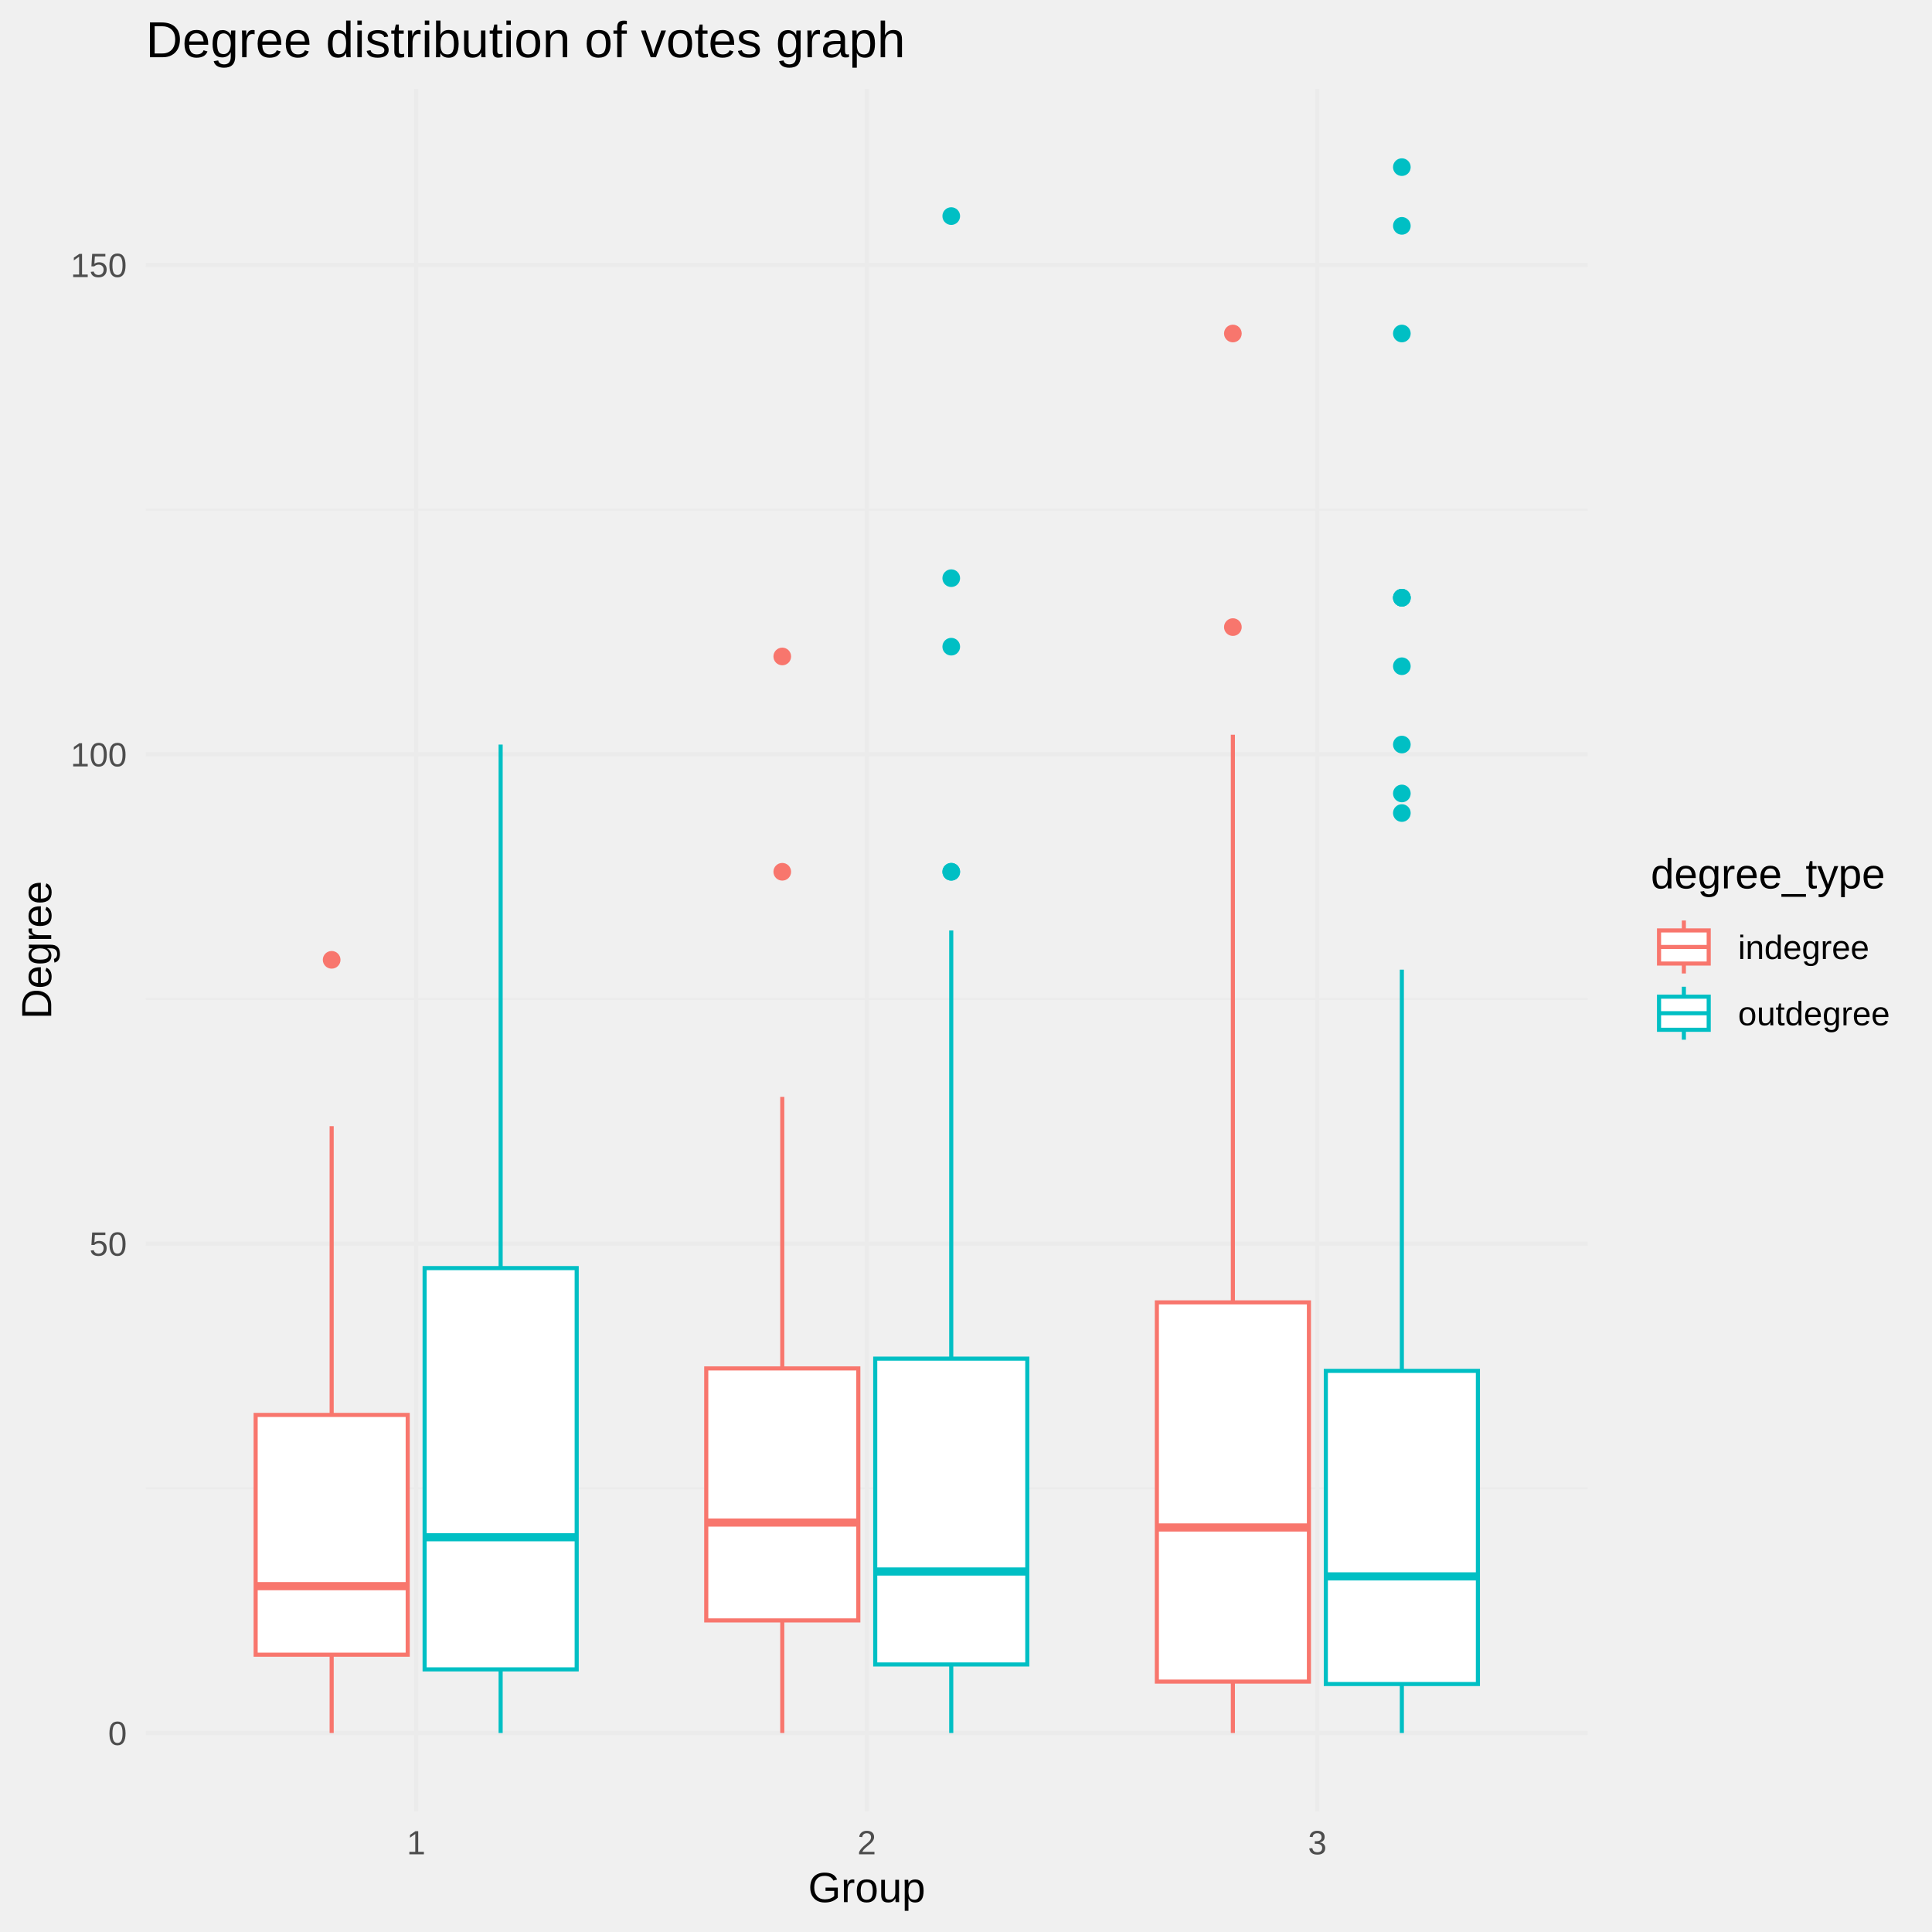
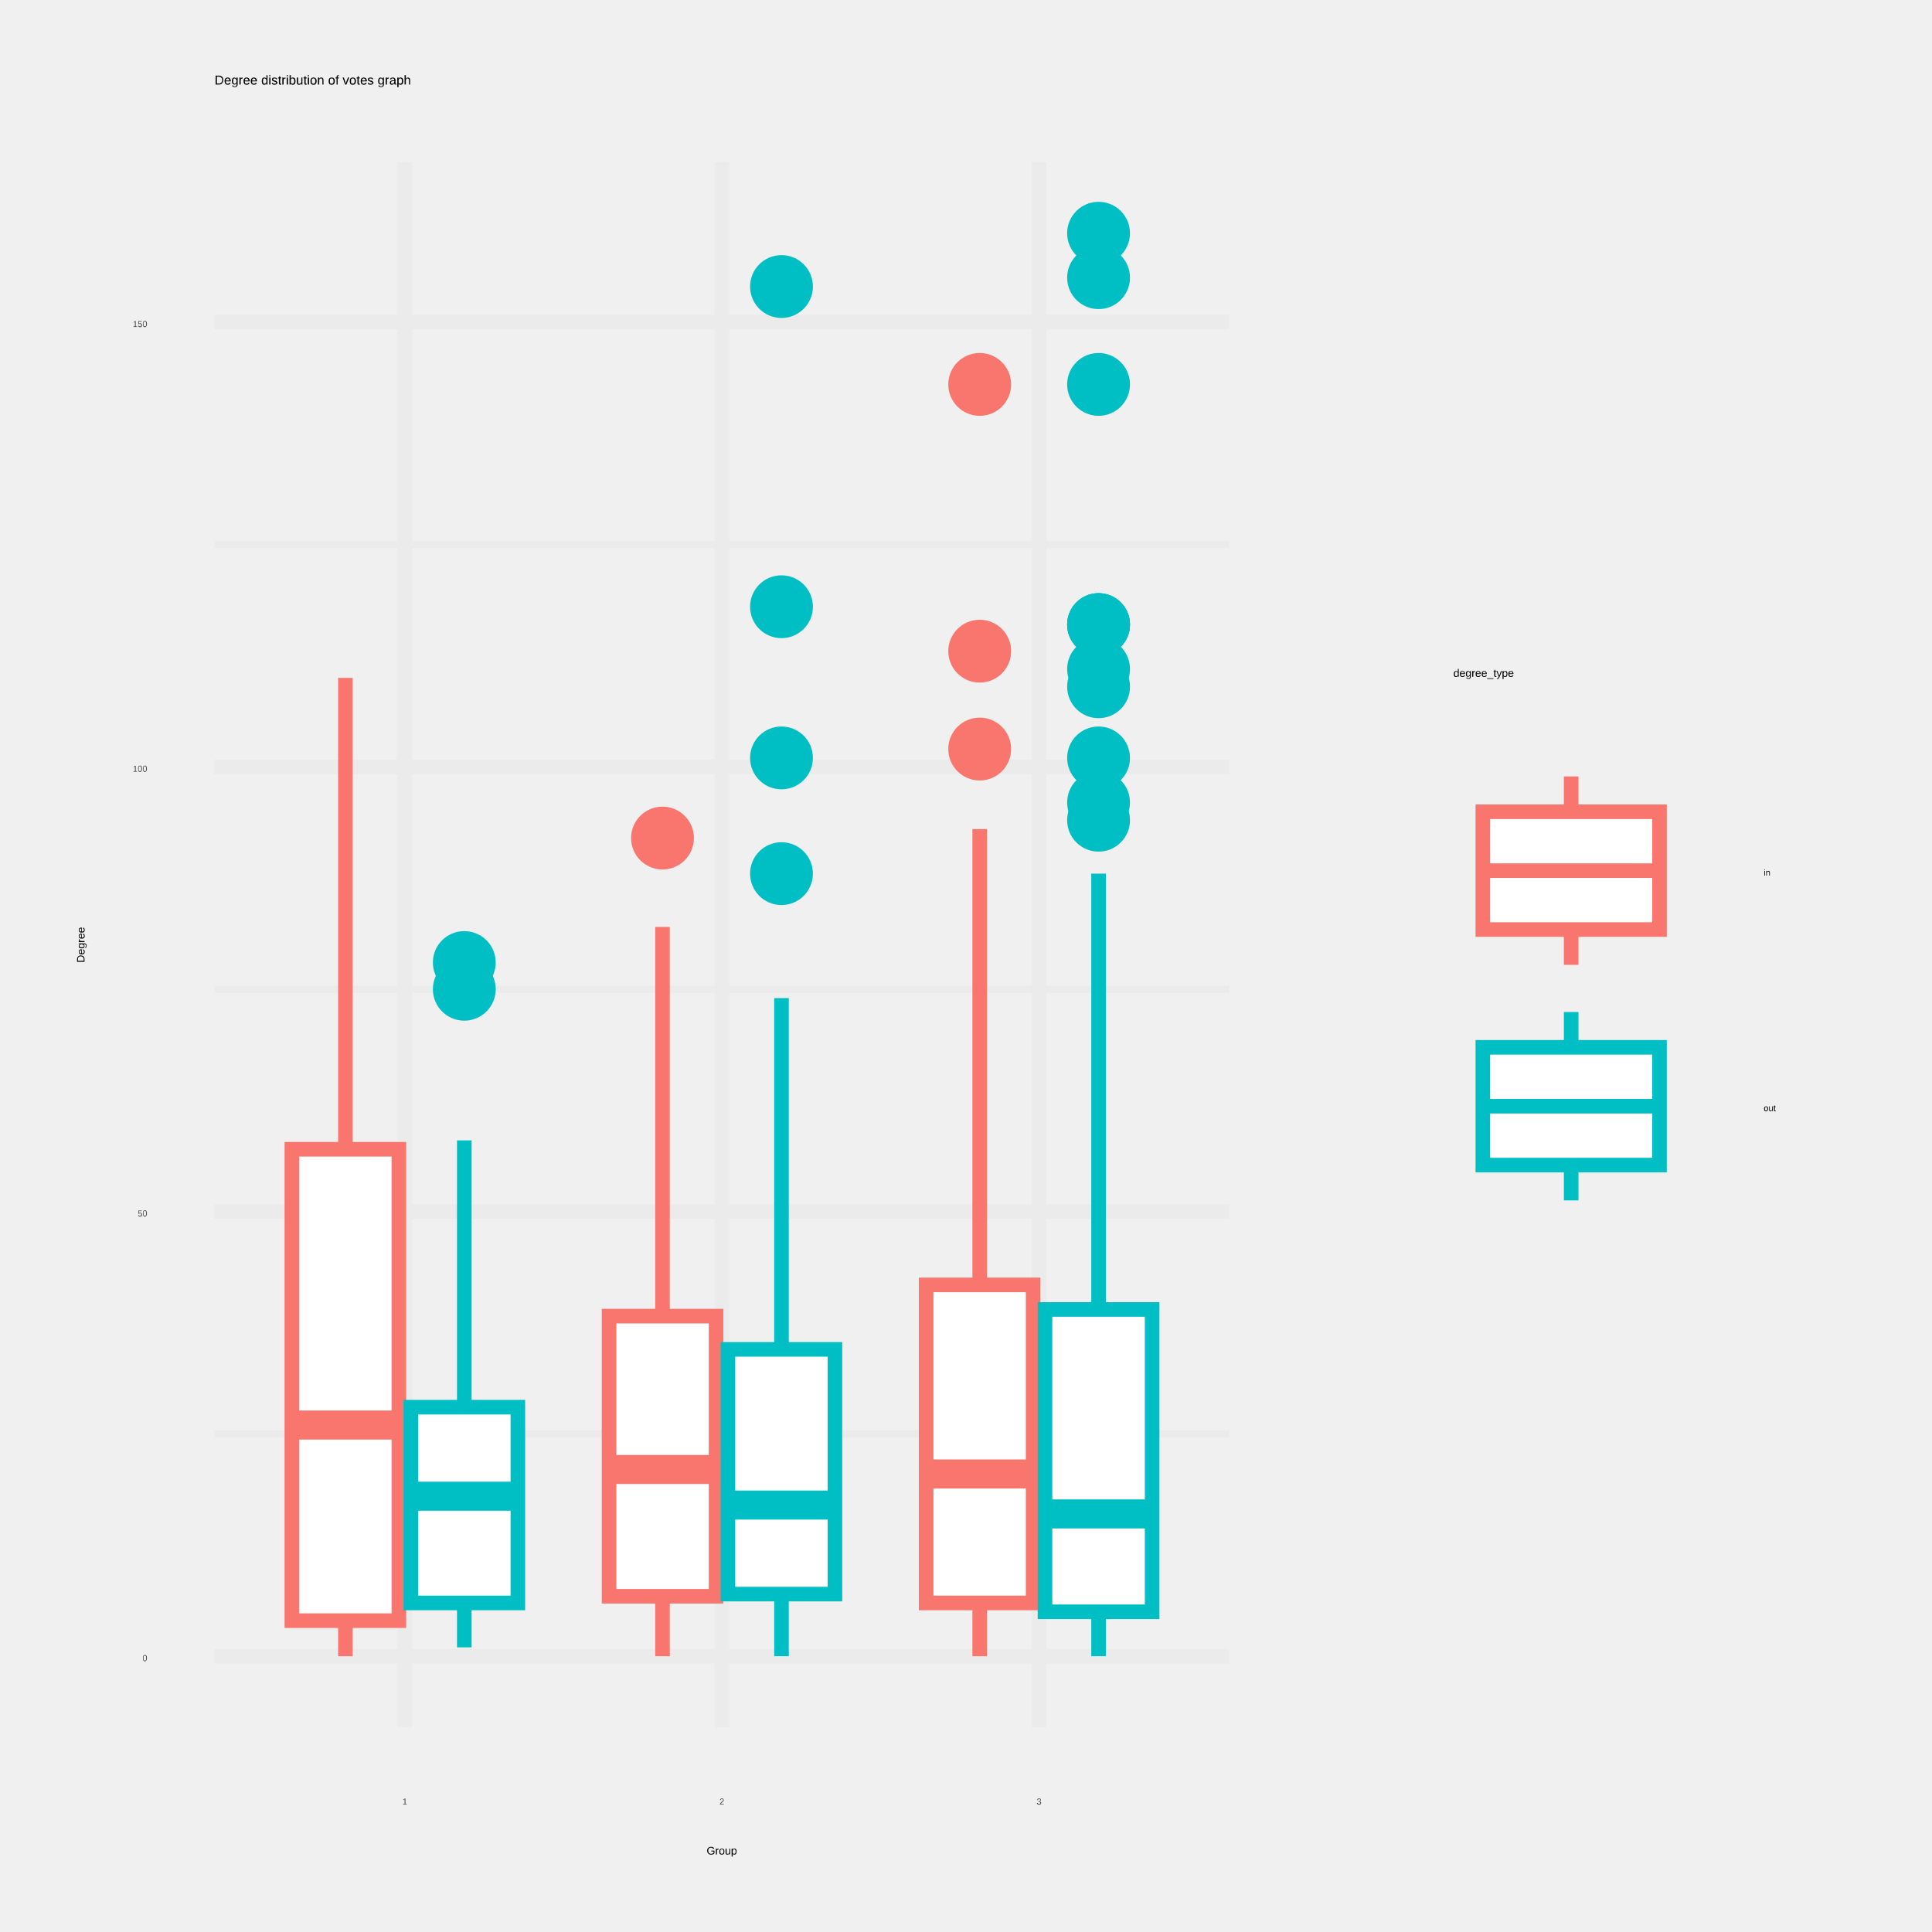
- <svg xmlns="http://www.w3.org/2000/svg" class="svglite" width="504.00pt" height="504.00pt" viewBox="0 0 504.00 504.00">
+ <svg xmlns="http://www.w3.org/2000/svg" class="svglite" width="141.73pt" height="141.73pt" viewBox="0 0 141.73 141.73">
  <defs>
    <style type="text/css">
    .svglite line, .svglite polyline, .svglite polygon, .svglite path, .svglite rect, .svglite circle {
      fill: none;
      stroke: #000000;
      stroke-linecap: round;
      stroke-linejoin: round;
      stroke-miterlimit: 10.00;
    }
    .svglite text {
      white-space: pre;
    }
  </style>
  </defs>
  <rect width="100%" height="100%" style="stroke: none; fill: none;" />
  <defs>
-     <clipPath id="cpMC4wMHw1MDQuMDB8MC4wMHw1MDQuMDA=">
-       <rect x="0.00" y="0.00" width="504.00" height="504.00" />
+     <clipPath id="cpMC4wMHwxNDEuNzN8MC4wMHwxNDEuNzM=">
+       <rect x="0.00" y="0.00" width="141.73" height="141.73" />
    </clipPath>
  </defs>
-   <g clip-path="url(#cpMC4wMHw1MDQuMDB8MC4wMHw1MDQuMDA=)">
+   <g clip-path="url(#cpMC4wMHwxNDEuNzN8MC4wMHwxNDEuNzM=)">
</g>
  <defs>
-     <clipPath id="cpMzguMDN8NDE0LjE5fDIzLjE4fDQ3Mi41MA==">
-       <rect x="38.03" y="23.18" width="376.16" height="449.33" />
+     <clipPath id="cpMTUuNzR8OTAuMTl8MTEuODl8MTI2Ljcy">
+       <rect x="15.74" y="11.89" width="74.44" height="114.84" />
    </clipPath>
  </defs>
-   <g clip-path="url(#cpMzguMDN8NDE0LjE5fDIzLjE4fDQ3Mi41MA==)">
-     <polyline points="38.03,388.26 414.19,388.26 " style="stroke-width: 0.53; stroke: #EBEBEB; stroke-linecap: butt;" />
-     <polyline points="38.03,260.61 414.19,260.61 " style="stroke-width: 0.53; stroke: #EBEBEB; stroke-linecap: butt;" />
-     <polyline points="38.03,132.96 414.19,132.96 " style="stroke-width: 0.53; stroke: #EBEBEB; stroke-linecap: butt;" />
-     <polyline points="38.03,452.08 414.19,452.08 " style="stroke-width: 1.07; stroke: #EBEBEB; stroke-linecap: butt;" />
-     <polyline points="38.03,324.43 414.19,324.43 " style="stroke-width: 1.07; stroke: #EBEBEB; stroke-linecap: butt;" />
-     <polyline points="38.03,196.78 414.19,196.78 " style="stroke-width: 1.07; stroke: #EBEBEB; stroke-linecap: butt;" />
-     <polyline points="38.03,69.13 414.19,69.13 " style="stroke-width: 1.07; stroke: #EBEBEB; stroke-linecap: butt;" />
-     <polyline points="108.56,472.50 108.56,23.18 " style="stroke-width: 1.07; stroke: #EBEBEB; stroke-linecap: butt;" />
-     <polyline points="226.11,472.50 226.11,23.18 " style="stroke-width: 1.07; stroke: #EBEBEB; stroke-linecap: butt;" />
-     <polyline points="343.66,472.50 343.66,23.18 " style="stroke-width: 1.07; stroke: #EBEBEB; stroke-linecap: butt;" />
-     <circle cx="86.52" cy="250.39" r="1.95" style="stroke-width: 0.71; stroke: #F8766D; fill: #F8766D;" />
-     <line x1="86.52" y1="369.11" x2="86.52" y2="293.79" style="stroke-width: 1.07; stroke: #F8766D; stroke-linecap: butt;" />
-     <line x1="86.52" y1="431.66" x2="86.52" y2="452.08" style="stroke-width: 1.07; stroke: #F8766D; stroke-linecap: butt;" />
-     <polygon points="66.69,369.11 66.69,431.66 106.36,431.66 106.36,369.11 66.69,369.11 " style="stroke-width: 1.07; stroke: #F8766D; stroke-linecap: butt; stroke-linejoin: miter; fill: #FFFFFF;" />
-     <line x1="66.69" y1="413.78" x2="106.36" y2="413.78" style="stroke-width: 2.13; stroke: #F8766D; stroke-linecap: butt; stroke-linejoin: miter;" />
-     <line x1="130.60" y1="330.81" x2="130.60" y2="194.23" style="stroke-width: 1.07; stroke: #00BFC4; stroke-linecap: butt;" />
-     <line x1="130.60" y1="435.49" x2="130.60" y2="452.08" style="stroke-width: 1.07; stroke: #00BFC4; stroke-linecap: butt;" />
-     <polygon points="110.77,330.81 110.77,435.49 150.44,435.49 150.44,330.81 110.77,330.81 " style="stroke-width: 1.07; stroke: #00BFC4; stroke-linecap: butt; stroke-linejoin: miter; fill: #FFFFFF;" />
-     <line x1="110.77" y1="401.02" x2="150.44" y2="401.02" style="stroke-width: 2.13; stroke: #00BFC4; stroke-linecap: butt; stroke-linejoin: miter;" />
-     <circle cx="204.07" cy="171.25" r="1.95" style="stroke-width: 0.71; stroke: #F8766D; fill: #F8766D;" />
-     <circle cx="204.07" cy="227.42" r="1.95" style="stroke-width: 0.71; stroke: #F8766D; fill: #F8766D;" />
-     <line x1="204.07" y1="356.98" x2="204.07" y2="286.14" style="stroke-width: 1.07; stroke: #F8766D; stroke-linecap: butt;" />
-     <line x1="204.07" y1="422.72" x2="204.07" y2="452.08" style="stroke-width: 1.07; stroke: #F8766D; stroke-linecap: butt;" />
-     <polygon points="184.24,356.98 184.24,422.72 223.91,422.72 223.91,356.98 184.24,356.98 " style="stroke-width: 1.07; stroke: #F8766D; stroke-linecap: butt; stroke-linejoin: miter; fill: #FFFFFF;" />
-     <line x1="184.24" y1="397.19" x2="223.91" y2="397.19" style="stroke-width: 2.13; stroke: #F8766D; stroke-linecap: butt; stroke-linejoin: miter;" />
-     <circle cx="248.15" cy="227.42" r="1.95" style="stroke-width: 0.71; stroke: #00BFC4; fill: #00BFC4;" />
-     <circle cx="248.15" cy="150.83" r="1.95" style="stroke-width: 0.71; stroke: #00BFC4; fill: #00BFC4;" />
-     <circle cx="248.15" cy="168.70" r="1.95" style="stroke-width: 0.71; stroke: #00BFC4; fill: #00BFC4;" />
-     <circle cx="248.15" cy="227.42" r="1.95" style="stroke-width: 0.71; stroke: #00BFC4; fill: #00BFC4;" />
-     <circle cx="248.15" cy="56.37" r="1.95" style="stroke-width: 0.71; stroke: #00BFC4; fill: #00BFC4;" />
-     <line x1="248.15" y1="354.43" x2="248.15" y2="242.73" style="stroke-width: 1.07; stroke: #00BFC4; stroke-linecap: butt;" />
-     <line x1="248.15" y1="434.21" x2="248.15" y2="452.08" style="stroke-width: 1.07; stroke: #00BFC4; stroke-linecap: butt;" />
-     <polygon points="228.32,354.43 228.32,434.21 267.99,434.21 267.99,354.43 228.32,354.43 " style="stroke-width: 1.07; stroke: #00BFC4; stroke-linecap: butt; stroke-linejoin: miter; fill: #FFFFFF;" />
-     <line x1="228.32" y1="409.96" x2="267.99" y2="409.96" style="stroke-width: 2.13; stroke: #00BFC4; stroke-linecap: butt; stroke-linejoin: miter;" />
-     <circle cx="321.62" cy="87.00" r="1.95" style="stroke-width: 0.71; stroke: #F8766D; fill: #F8766D;" />
-     <circle cx="321.62" cy="163.59" r="1.95" style="stroke-width: 0.71; stroke: #F8766D; fill: #F8766D;" />
-     <line x1="321.62" y1="339.75" x2="321.62" y2="191.67" style="stroke-width: 1.07; stroke: #F8766D; stroke-linecap: butt;" />
-     <line x1="321.62" y1="438.68" x2="321.62" y2="452.08" style="stroke-width: 1.07; stroke: #F8766D; stroke-linecap: butt;" />
-     <polygon points="301.79,339.75 301.79,438.68 341.46,438.68 341.46,339.75 301.79,339.75 " style="stroke-width: 1.07; stroke: #F8766D; stroke-linecap: butt; stroke-linejoin: miter; fill: #FFFFFF;" />
-     <line x1="301.79" y1="398.47" x2="341.46" y2="398.47" style="stroke-width: 2.13; stroke: #F8766D; stroke-linecap: butt; stroke-linejoin: miter;" />
-     <circle cx="365.70" cy="155.93" r="1.95" style="stroke-width: 0.71; stroke: #00BFC4; fill: #00BFC4;" />
-     <circle cx="365.70" cy="194.23" r="1.95" style="stroke-width: 0.71; stroke: #00BFC4; fill: #00BFC4;" />
-     <circle cx="365.70" cy="155.93" r="1.95" style="stroke-width: 0.71; stroke: #00BFC4; fill: #00BFC4;" />
-     <circle cx="365.70" cy="87.00" r="1.95" style="stroke-width: 0.71; stroke: #00BFC4; fill: #00BFC4;" />
-     <circle cx="365.70" cy="173.80" r="1.95" style="stroke-width: 0.71; stroke: #00BFC4; fill: #00BFC4;" />
-     <circle cx="365.70" cy="212.10" r="1.95" style="stroke-width: 0.71; stroke: #00BFC4; fill: #00BFC4;" />
-     <circle cx="365.70" cy="155.93" r="1.95" style="stroke-width: 0.71; stroke: #00BFC4; fill: #00BFC4;" />
-     <circle cx="365.70" cy="58.92" r="1.95" style="stroke-width: 0.71; stroke: #00BFC4; fill: #00BFC4;" />
-     <circle cx="365.70" cy="206.99" r="1.95" style="stroke-width: 0.71; stroke: #00BFC4; fill: #00BFC4;" />
-     <circle cx="365.70" cy="43.60" r="1.95" style="stroke-width: 0.71; stroke: #00BFC4; fill: #00BFC4;" />
-     <line x1="365.70" y1="357.62" x2="365.70" y2="252.95" style="stroke-width: 1.07; stroke: #00BFC4; stroke-linecap: butt;" />
-     <line x1="365.70" y1="439.31" x2="365.70" y2="452.08" style="stroke-width: 1.07; stroke: #00BFC4; stroke-linecap: butt;" />
-     <polygon points="345.87,357.62 345.87,439.31 385.54,439.31 385.54,357.62 345.87,357.62 " style="stroke-width: 1.07; stroke: #00BFC4; stroke-linecap: butt; stroke-linejoin: miter; fill: #FFFFFF;" />
-     <line x1="345.87" y1="411.23" x2="385.54" y2="411.23" style="stroke-width: 2.13; stroke: #00BFC4; stroke-linecap: butt; stroke-linejoin: miter;" />
+   <g clip-path="url(#cpMTUuNzR8OTAuMTl8MTEuODl8MTI2Ljcy)">
+     <polyline points="15.74,105.19 90.19,105.19 " style="stroke-width: 0.53; stroke: #EBEBEB; stroke-linecap: butt;" />
+     <polyline points="15.74,72.57 90.19,72.57 " style="stroke-width: 0.53; stroke: #EBEBEB; stroke-linecap: butt;" />
+     <polyline points="15.74,39.94 90.19,39.94 " style="stroke-width: 0.53; stroke: #EBEBEB; stroke-linecap: butt;" />
+     <polyline points="15.74,121.50 90.19,121.50 " style="stroke-width: 1.07; stroke: #EBEBEB; stroke-linecap: butt;" />
+     <polyline points="15.74,88.88 90.19,88.88 " style="stroke-width: 1.07; stroke: #EBEBEB; stroke-linecap: butt;" />
+     <polyline points="15.74,56.26 90.19,56.26 " style="stroke-width: 1.07; stroke: #EBEBEB; stroke-linecap: butt;" />
+     <polyline points="15.74,23.63 90.19,23.63 " style="stroke-width: 1.07; stroke: #EBEBEB; stroke-linecap: butt;" />
+     <polyline points="29.70,126.72 29.70,11.89 " style="stroke-width: 1.07; stroke: #EBEBEB; stroke-linecap: butt;" />
+     <polyline points="52.96,126.72 52.96,11.89 " style="stroke-width: 1.07; stroke: #EBEBEB; stroke-linecap: butt;" />
+     <polyline points="76.23,126.72 76.23,11.89 " style="stroke-width: 1.07; stroke: #EBEBEB; stroke-linecap: butt;" />
+     <line x1="25.34" y1="84.31" x2="25.34" y2="49.73" style="stroke-width: 1.07; stroke: #F8766D; stroke-linecap: butt;" />
+     <line x1="25.34" y1="118.89" x2="25.34" y2="121.50" style="stroke-width: 1.07; stroke: #F8766D; stroke-linecap: butt;" />
+     <polygon points="21.41,84.31 21.41,118.89 29.26,118.89 29.26,84.31 21.41,84.31 " style="stroke-width: 1.07; stroke: #F8766D; stroke-linecap: butt; stroke-linejoin: miter; fill: #FFFFFF;" />
+     <line x1="21.41" y1="104.54" x2="29.26" y2="104.54" style="stroke-width: 2.13; stroke: #F8766D; stroke-linecap: butt; stroke-linejoin: miter;" />
+     <circle cx="34.06" cy="70.61" r="1.95" style="stroke-width: 0.71; stroke: #00BFC4; fill: #00BFC4;" />
+     <circle cx="34.06" cy="72.57" r="1.95" style="stroke-width: 0.71; stroke: #00BFC4; fill: #00BFC4;" />
+     <line x1="34.06" y1="103.23" x2="34.06" y2="83.66" style="stroke-width: 1.07; stroke: #00BFC4; stroke-linecap: butt;" />
+     <line x1="34.06" y1="117.59" x2="34.06" y2="120.85" style="stroke-width: 1.07; stroke: #00BFC4; stroke-linecap: butt;" />
+     <polygon points="30.14,103.23 30.14,117.59 37.99,117.59 37.99,103.23 30.14,103.23 " style="stroke-width: 1.07; stroke: #00BFC4; stroke-linecap: butt; stroke-linejoin: miter; fill: #FFFFFF;" />
+     <line x1="30.14" y1="109.76" x2="37.99" y2="109.76" style="stroke-width: 2.13; stroke: #00BFC4; stroke-linecap: butt; stroke-linejoin: miter;" />
+     <circle cx="48.60" cy="61.48" r="1.95" style="stroke-width: 0.71; stroke: #F8766D; fill: #F8766D;" />
+     <line x1="48.60" y1="96.55" x2="48.60" y2="68.00" style="stroke-width: 1.07; stroke: #F8766D; stroke-linecap: butt;" />
+     <line x1="48.60" y1="117.10" x2="48.60" y2="121.50" style="stroke-width: 1.07; stroke: #F8766D; stroke-linecap: butt;" />
+     <polygon points="44.68,96.55 44.68,117.10 52.53,117.10 52.53,96.55 44.68,96.55 " style="stroke-width: 1.07; stroke: #F8766D; stroke-linecap: butt; stroke-linejoin: miter; fill: #FFFFFF;" />
+     <line x1="44.68" y1="107.80" x2="52.53" y2="107.80" style="stroke-width: 2.13; stroke: #F8766D; stroke-linecap: butt; stroke-linejoin: miter;" />
+     <circle cx="57.33" cy="64.09" r="1.95" style="stroke-width: 0.71; stroke: #00BFC4; fill: #00BFC4;" />
+     <circle cx="57.33" cy="44.51" r="1.95" style="stroke-width: 0.71; stroke: #00BFC4; fill: #00BFC4;" />
+     <circle cx="57.33" cy="55.60" r="1.95" style="stroke-width: 0.71; stroke: #00BFC4; fill: #00BFC4;" />
+     <circle cx="57.33" cy="21.02" r="1.95" style="stroke-width: 0.71; stroke: #00BFC4; fill: #00BFC4;" />
+     <line x1="57.33" y1="98.99" x2="57.33" y2="73.22" style="stroke-width: 1.07; stroke: #00BFC4; stroke-linecap: butt;" />
+     <line x1="57.33" y1="116.94" x2="57.33" y2="121.50" style="stroke-width: 1.07; stroke: #00BFC4; stroke-linecap: butt;" />
+     <polygon points="53.40,98.99 53.40,116.94 61.25,116.94 61.25,98.99 53.40,98.99 " style="stroke-width: 1.07; stroke: #00BFC4; stroke-linecap: butt; stroke-linejoin: miter; fill: #FFFFFF;" />
+     <line x1="53.40" y1="110.41" x2="61.25" y2="110.41" style="stroke-width: 2.13; stroke: #00BFC4; stroke-linecap: butt; stroke-linejoin: miter;" />
+     <circle cx="71.87" cy="28.20" r="1.95" style="stroke-width: 0.71; stroke: #F8766D; fill: #F8766D;" />
+     <circle cx="71.87" cy="47.77" r="1.95" style="stroke-width: 0.71; stroke: #F8766D; fill: #F8766D;" />
+     <circle cx="71.87" cy="54.95" r="1.95" style="stroke-width: 0.71; stroke: #F8766D; fill: #F8766D;" />
+     <line x1="71.87" y1="94.26" x2="71.87" y2="60.82" style="stroke-width: 1.07; stroke: #F8766D; stroke-linecap: butt;" />
+     <line x1="71.87" y1="117.59" x2="71.87" y2="121.50" style="stroke-width: 1.07; stroke: #F8766D; stroke-linecap: butt;" />
+     <polygon points="67.94,94.26 67.94,117.59 75.79,117.59 75.79,94.26 67.94,94.26 " style="stroke-width: 1.07; stroke: #F8766D; stroke-linecap: butt; stroke-linejoin: miter; fill: #FFFFFF;" />
+     <line x1="67.94" y1="108.13" x2="75.79" y2="108.13" style="stroke-width: 2.13; stroke: #F8766D; stroke-linecap: butt; stroke-linejoin: miter;" />
+     <circle cx="80.59" cy="45.82" r="1.95" style="stroke-width: 0.71; stroke: #00BFC4; fill: #00BFC4;" />
+     <circle cx="80.59" cy="49.08" r="1.95" style="stroke-width: 0.71; stroke: #00BFC4; fill: #00BFC4;" />
+     <circle cx="80.59" cy="55.60" r="1.95" style="stroke-width: 0.71; stroke: #00BFC4; fill: #00BFC4;" />
+     <circle cx="80.59" cy="45.82" r="1.95" style="stroke-width: 0.71; stroke: #00BFC4; fill: #00BFC4;" />
+     <circle cx="80.59" cy="28.20" r="1.95" style="stroke-width: 0.71; stroke: #00BFC4; fill: #00BFC4;" />
+     <circle cx="80.59" cy="50.38" r="1.95" style="stroke-width: 0.71; stroke: #00BFC4; fill: #00BFC4;" />
+     <circle cx="80.59" cy="60.17" r="1.95" style="stroke-width: 0.71; stroke: #00BFC4; fill: #00BFC4;" />
+     <circle cx="80.59" cy="20.37" r="1.95" style="stroke-width: 0.71; stroke: #00BFC4; fill: #00BFC4;" />
+     <circle cx="80.59" cy="45.82" r="1.95" style="stroke-width: 0.71; stroke: #00BFC4; fill: #00BFC4;" />
+     <circle cx="80.59" cy="58.87" r="1.95" style="stroke-width: 0.71; stroke: #00BFC4; fill: #00BFC4;" />
+     <circle cx="80.59" cy="17.11" r="1.95" style="stroke-width: 0.71; stroke: #00BFC4; fill: #00BFC4;" />
+     <line x1="80.59" y1="96.06" x2="80.59" y2="64.09" style="stroke-width: 1.07; stroke: #00BFC4; stroke-linecap: butt;" />
+     <line x1="80.59" y1="118.24" x2="80.59" y2="121.50" style="stroke-width: 1.07; stroke: #00BFC4; stroke-linecap: butt;" />
+     <polygon points="76.66,96.06 76.66,118.24 84.52,118.24 84.52,96.06 76.66,96.06 " style="stroke-width: 1.07; stroke: #00BFC4; stroke-linecap: butt; stroke-linejoin: miter; fill: #FFFFFF;" />
+     <line x1="76.66" y1="111.06" x2="84.52" y2="111.06" style="stroke-width: 2.13; stroke: #00BFC4; stroke-linecap: butt; stroke-linejoin: miter;" />
  </g>
-   <g clip-path="url(#cpMC4wMHw1MDQuMDB8MC4wMHw1MDQuMDA=)">
-     <text x="33.10" y="455.23" text-anchor="end" style="font-size: 8.80px;fill: #4D4D4D; font-family: &quot;Arial&quot;;" textLength="4.90px" lengthAdjust="spacingAndGlyphs">0</text>
-     <text x="33.10" y="327.58" text-anchor="end" style="font-size: 8.80px;fill: #4D4D4D; font-family: &quot;Arial&quot;;" textLength="9.79px" lengthAdjust="spacingAndGlyphs">50</text>
-     <text x="33.10" y="199.93" text-anchor="end" style="font-size: 8.80px;fill: #4D4D4D; font-family: &quot;Arial&quot;;" textLength="14.69px" lengthAdjust="spacingAndGlyphs">100</text>
-     <text x="33.10" y="72.28" text-anchor="end" style="font-size: 8.80px;fill: #4D4D4D; font-family: &quot;Arial&quot;;" textLength="14.69px" lengthAdjust="spacingAndGlyphs">150</text>
-     <text x="108.56" y="483.74" text-anchor="middle" style="font-size: 8.80px;fill: #4D4D4D; font-family: &quot;Arial&quot;;" textLength="4.90px" lengthAdjust="spacingAndGlyphs">1</text>
-     <text x="226.11" y="483.74" text-anchor="middle" style="font-size: 8.80px;fill: #4D4D4D; font-family: &quot;Arial&quot;;" textLength="4.90px" lengthAdjust="spacingAndGlyphs">2</text>
-     <text x="343.66" y="483.74" text-anchor="middle" style="font-size: 8.80px;fill: #4D4D4D; font-family: &quot;Arial&quot;;" textLength="4.90px" lengthAdjust="spacingAndGlyphs">3</text>
-     <text x="226.11" y="496.20" text-anchor="middle" style="font-size: 11.00px; font-family: &quot;Arial&quot;;" textLength="30.59px" lengthAdjust="spacingAndGlyphs">Group</text>
-     <text transform="translate(13.36,247.84) rotate(-90)" text-anchor="middle" style="font-size: 11.00px; font-family: &quot;Arial&quot;;" textLength="36.09px" lengthAdjust="spacingAndGlyphs">Degree</text>
-     <text x="430.63" y="231.76" style="font-size: 11.00px; font-family: &quot;Arial&quot;;" textLength="61.19px" lengthAdjust="spacingAndGlyphs">degree_type</text>
-     <polyline points="439.27,253.95 439.27,251.36 " style="stroke-width: 1.07; stroke: #F8766D; stroke-linecap: butt; stroke-linejoin: miter;" />
-     <polyline points="439.27,242.72 439.27,240.13 " style="stroke-width: 1.07; stroke: #F8766D; stroke-linecap: butt; stroke-linejoin: miter;" />
-     <rect x="432.79" y="242.72" width="12.96" height="8.64" style="stroke-width: 1.07; stroke: #F8766D; stroke-linecap: butt; stroke-linejoin: miter; fill: #FFFFFF;" />
-     <polyline points="432.79,247.04 445.75,247.04 " style="stroke-width: 1.07; stroke: #F8766D; stroke-linecap: butt; stroke-linejoin: miter;" />
-     <polyline points="439.27,271.23 439.27,268.64 " style="stroke-width: 1.07; stroke: #00BFC4; stroke-linecap: butt; stroke-linejoin: miter;" />
-     <polyline points="439.27,260.00 439.27,257.41 " style="stroke-width: 1.07; stroke: #00BFC4; stroke-linecap: butt; stroke-linejoin: miter;" />
-     <rect x="432.79" y="260.00" width="12.96" height="8.64" style="stroke-width: 1.07; stroke: #00BFC4; stroke-linecap: butt; stroke-linejoin: miter; fill: #FFFFFF;" />
-     <polyline points="432.79,264.32 445.75,264.32 " style="stroke-width: 1.07; stroke: #00BFC4; stroke-linecap: butt; stroke-linejoin: miter;" />
-     <text x="453.39" y="250.19" style="font-size: 8.80px; font-family: &quot;Arial&quot;;" textLength="34.26px" lengthAdjust="spacingAndGlyphs">indegree</text>
-     <text x="453.39" y="267.47" style="font-size: 8.80px; font-family: &quot;Arial&quot;;" textLength="39.65px" lengthAdjust="spacingAndGlyphs">outdegree</text>
-     <text x="38.03" y="14.93" style="font-size: 13.20px; font-family: &quot;Arial&quot;;" textLength="197.99px" lengthAdjust="spacingAndGlyphs">Degree distribution of votes graph</text>
+   <g clip-path="url(#cpMC4wMHwxNDEuNzN8MC4wMHwxNDEuNzM=)">
+     <text x="10.81" y="121.86" text-anchor="end" style="font-size: 0.64px;fill: #4D4D4D; font-family: &quot;Arial&quot;;" textLength="0.55px" lengthAdjust="spacingAndGlyphs">0</text>
+     <text x="10.81" y="89.24" text-anchor="end" style="font-size: 0.64px;fill: #4D4D4D; font-family: &quot;Arial&quot;;" textLength="1.11px" lengthAdjust="spacingAndGlyphs">50</text>
+     <text x="10.81" y="56.62" text-anchor="end" style="font-size: 0.64px;fill: #4D4D4D; font-family: &quot;Arial&quot;;" textLength="1.66px" lengthAdjust="spacingAndGlyphs">100</text>
+     <text x="10.81" y="23.99" text-anchor="end" style="font-size: 0.64px;fill: #4D4D4D; font-family: &quot;Arial&quot;;" textLength="1.66px" lengthAdjust="spacingAndGlyphs">150</text>
+     <text x="29.70" y="132.38" text-anchor="middle" style="font-size: 0.64px;fill: #4D4D4D; font-family: &quot;Arial&quot;;" textLength="0.55px" lengthAdjust="spacingAndGlyphs">1</text>
+     <text x="52.96" y="132.38" text-anchor="middle" style="font-size: 0.64px;fill: #4D4D4D; font-family: &quot;Arial&quot;;" textLength="0.55px" lengthAdjust="spacingAndGlyphs">2</text>
+     <text x="76.23" y="132.38" text-anchor="middle" style="font-size: 0.64px;fill: #4D4D4D; font-family: &quot;Arial&quot;;" textLength="0.55px" lengthAdjust="spacingAndGlyphs">3</text>
+     <text x="52.96" y="136.04" text-anchor="middle" style="font-size: 0.80px; font-family: &quot;Arial&quot;;" textLength="2.77px" lengthAdjust="spacingAndGlyphs">Group</text>
+     <text transform="translate(6.20,69.31) rotate(-90)" text-anchor="middle" style="font-size: 0.80px; font-family: &quot;Arial&quot;;" textLength="3.27px" lengthAdjust="spacingAndGlyphs">Degree</text>
+     <text x="106.62" y="49.65" style="font-size: 0.80px; font-family: &quot;Arial&quot;;" textLength="5.55px" lengthAdjust="spacingAndGlyphs">degree_type</text>
+     <polyline points="115.26,70.78 115.26,68.19 " style="stroke-width: 1.07; stroke: #F8766D; stroke-linecap: butt; stroke-linejoin: miter;" />
+     <polyline points="115.26,59.55 115.26,56.96 " style="stroke-width: 1.07; stroke: #F8766D; stroke-linecap: butt; stroke-linejoin: miter;" />
+     <rect x="108.78" y="59.55" width="12.96" height="8.64" style="stroke-width: 1.07; stroke: #F8766D; stroke-linecap: butt; stroke-linejoin: miter; fill: #FFFFFF;" />
+     <polyline points="108.78,63.87 121.74,63.87 " style="stroke-width: 1.07; stroke: #F8766D; stroke-linecap: butt; stroke-linejoin: miter;" />
+     <polyline points="115.26,88.06 115.26,85.47 " style="stroke-width: 1.07; stroke: #00BFC4; stroke-linecap: butt; stroke-linejoin: miter;" />
+     <polyline points="115.26,76.83 115.26,74.24 " style="stroke-width: 1.07; stroke: #00BFC4; stroke-linecap: butt; stroke-linejoin: miter;" />
+     <rect x="108.78" y="76.83" width="12.96" height="8.64" style="stroke-width: 1.07; stroke: #00BFC4; stroke-linecap: butt; stroke-linejoin: miter; fill: #FFFFFF;" />
+     <polyline points="108.78,81.15 121.74,81.15 " style="stroke-width: 1.07; stroke: #00BFC4; stroke-linecap: butt; stroke-linejoin: miter;" />
+     <text x="129.38" y="64.23" style="font-size: 0.64px; font-family: &quot;Arial&quot;;" textLength="0.78px" lengthAdjust="spacingAndGlyphs">in</text>
+     <text x="129.38" y="81.51" style="font-size: 0.64px; font-family: &quot;Arial&quot;;" textLength="1.39px" lengthAdjust="spacingAndGlyphs">out</text>
+     <text x="15.74" y="6.20" style="font-size: 0.96px; font-family: &quot;Arial&quot;;" textLength="15.01px" lengthAdjust="spacingAndGlyphs">Degree distribution of votes graph</text>
  </g>
</svg>
